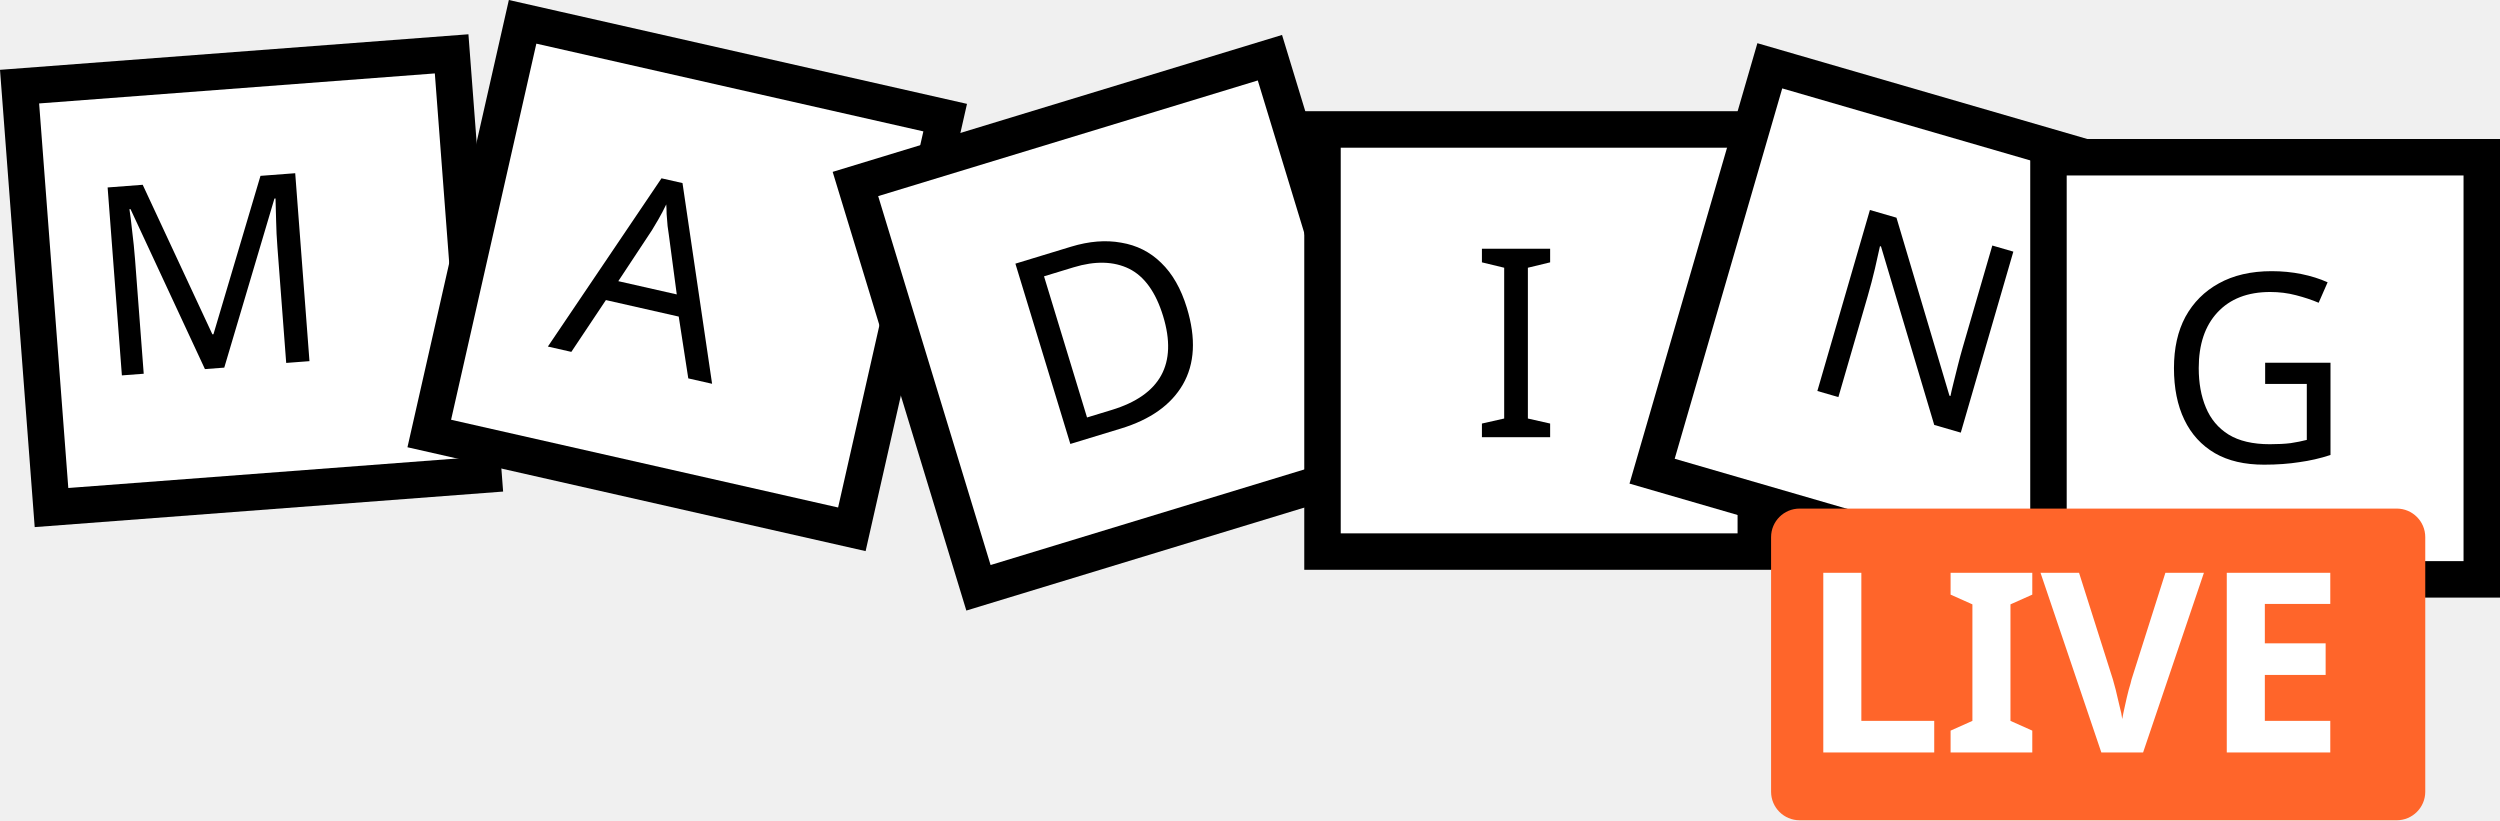
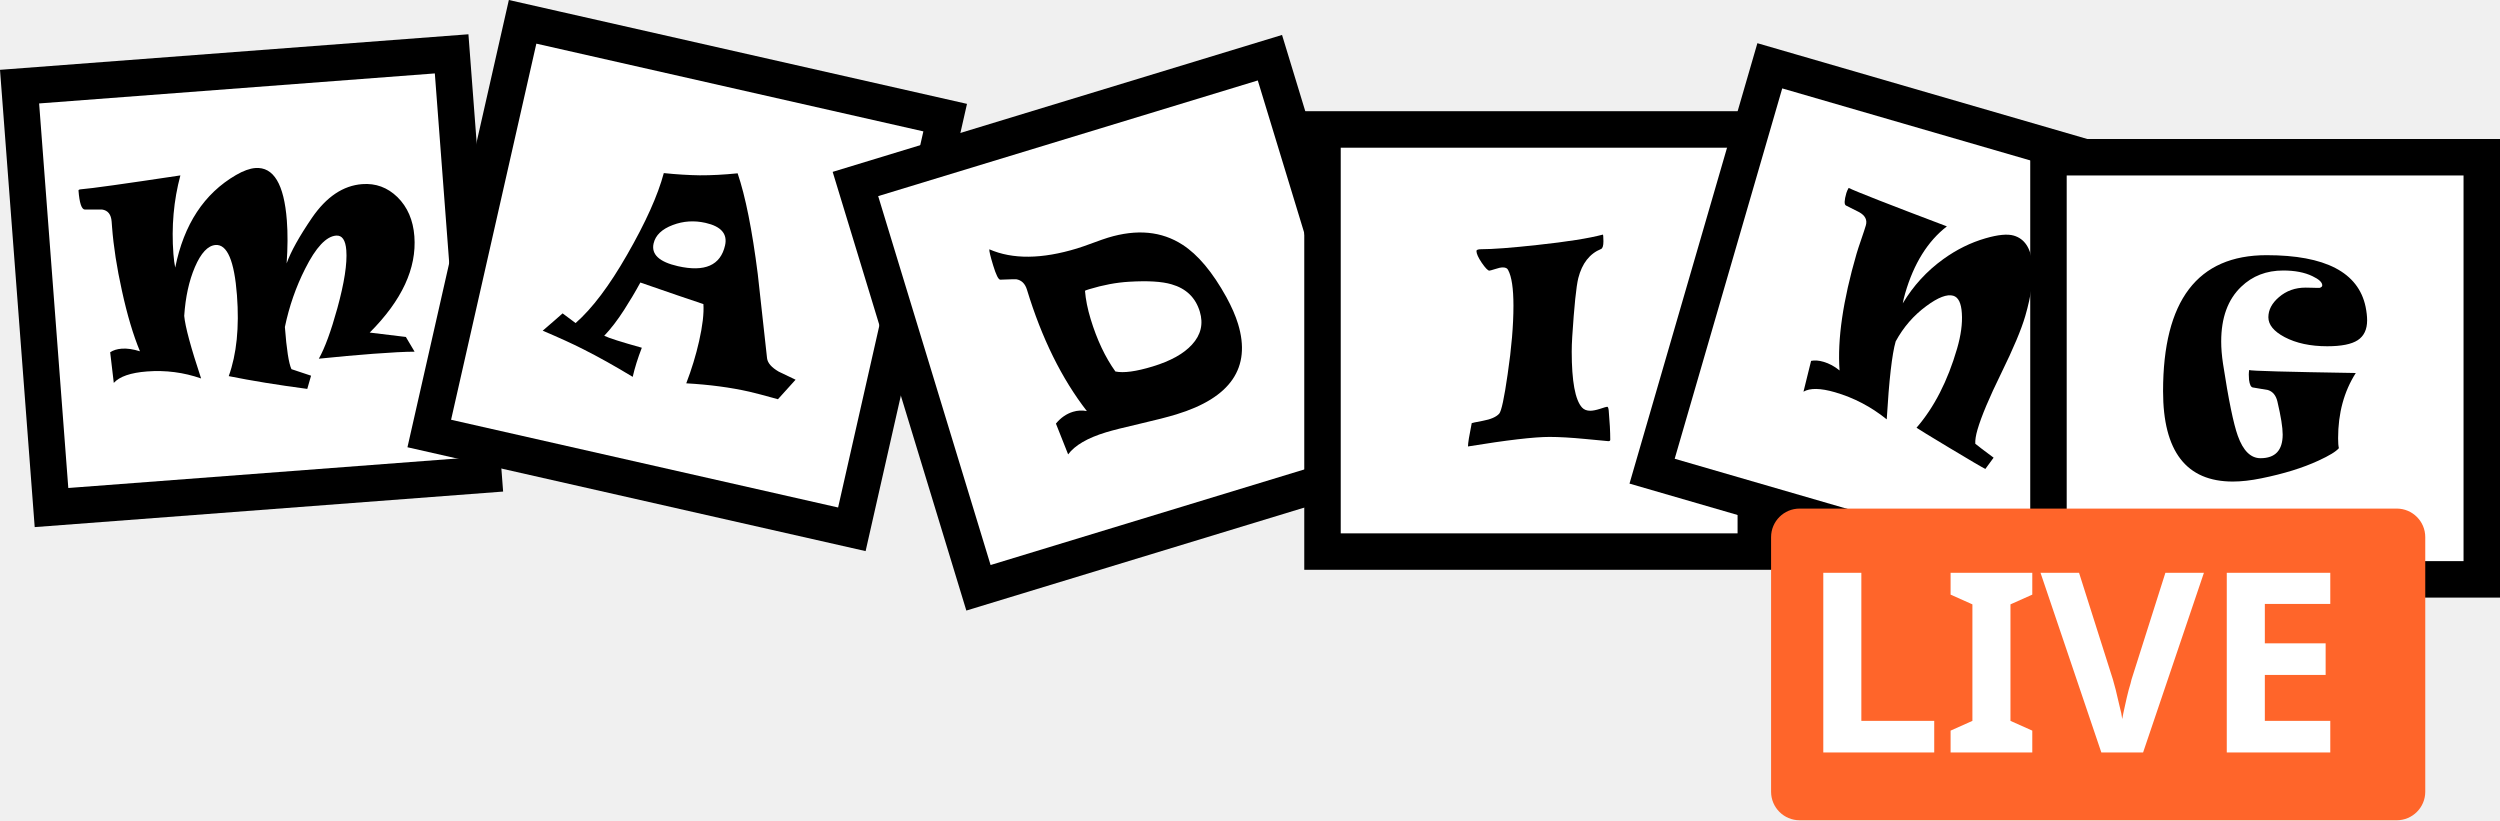
<svg xmlns="http://www.w3.org/2000/svg" width="108.803mm" height="35.7mm" viewBox="0 0 108.803 35.7" version="1.1" id="svg5" xml:space="preserve">
  <defs id="defs2" />
  <g id="layer1" transform="translate(-167.9232,-115.3796)">
    <g id="g2230" transform="rotate(-4.338653,309.9696,-1499.045)">
      <path id="rect2037" style="fill:#000000;fill-opacity:1;stroke-width:0.265" d="m 45.967,103.566 c 0,6.477 0,12.953 0,19.43 6.815,0 13.63,0 20.445,0 0,-6.653 0,-13.306 0,-19.959 -6.815,0 -13.63,0 -20.445,0 0,0.176 0,0.353 0,0.529 z" />
      <rect style="fill:#ffffff;fill-opacity:1;stroke-width:0.265" id="rect2039" width="17.271" height="16.784" x="47.554" y="104.625" />
-       <text xml:space="preserve" style="font-style:normal;font-variant:normal;font-weight:normal;font-stretch:normal;font-size:11.489px;font-family:Ravie;-inkscape-font-specification:Ravie;fill:#000000;fill-opacity:1;stroke-width:0.359" x="49.14" y="116.7" id="text2154">
-         <tspan id="tspan2152" style="font-style:normal;font-variant:normal;font-weight:normal;font-stretch:normal;font-family:Ravie;-inkscape-font-specification:Ravie;fill:#000000;fill-opacity:1;stroke-width:0.359" x="49.14" y="116.7">M</tspan>
-       </text>
+       <g aria-label="M" id="text2154" style="font-size:11.489px;font-family:Ravie;-inkscape-font-specification:Ravie;stroke-width:0.359">
+         <path d="m 63.401,111.623 q 0,2.098 -2.255,4.034 l 1.554,0.309 q 0.118,0.224 0.331,0.668 -0.628,-0.045 -1.806,-0.045 -1.116,0 -2.373,0.034 0.443,-0.662 0.971,-2.132 0.578,-1.616 0.578,-2.48 0,-0.673 -0.393,-0.673 -0.651,0 -1.453,1.335 -0.69,1.139 -1.072,2.463 0,1.464 0.146,1.851 0.219,0.095 0.83,0.348 -0.062,0.157 -0.208,0.561 -1.919,-0.404 -3.366,-0.813 0.623,-1.391 0.623,-3.484 0,-2.25 -0.763,-2.25 -0.505,0 -0.971,0.892 -0.449,0.864 -0.623,2.081 0.011,0.707 0.527,2.771 -1.105,-0.482 -2.323,-0.482 -1.072,0 -1.481,0.387 l -0.056,-1.341 q 0.208,-0.118 0.516,-0.118 0.342,0 0.78,0.174 -0.359,-1.088 -0.583,-2.687 -0.219,-1.526 -0.219,-2.794 v -0.241 q 0,-0.471 -0.376,-0.555 -0.376,-0.028 -0.752,-0.056 -0.208,-0.034 -0.208,-0.847 0,-0.045 0.118,-0.045 0.64,0 4.353,-0.275 -0.561,1.599 -0.561,3.388 0,0.353 0.034,0.595 0.774,-2.766 2.94,-3.815 0.499,-0.241 0.864,-0.241 1.195,0 1.195,2.379 0,0.853 -0.151,1.863 0.331,-0.746 1.251,-1.896 1.043,-1.296 2.289,-1.296 0.886,0 1.487,0.679 0.606,0.696 0.606,1.756 z" id="path321" />
+       </g>
    </g>
    <g id="g2224" transform="rotate(12.7734,149.57,839.3456)">
      <path id="path2156" style="fill:#000000;fill-opacity:1;stroke-width:0.265" d="m 29.001,124.871 c 0,6.477 0,12.953 0,19.43 6.815,0 13.63,0 20.445,0 0,-6.653 0,-13.306 0,-19.959 -6.815,0 -13.63,0 -20.445,0 0,0.176 0,0.353 0,0.529 z" />
      <rect style="fill:#ffffff;fill-opacity:1;stroke-width:0.265" id="rect2158" width="17.271" height="16.784" x="30.588" y="125.93" />
-       <text xml:space="preserve" style="font-style:normal;font-variant:normal;font-weight:normal;font-stretch:normal;font-size:11.489px;font-family:Ravie;-inkscape-font-specification:Ravie;fill:#000000;fill-opacity:1;stroke-width:0.359" x="33.992" y="138.675" id="text2162">
-         <tspan id="tspan2160" style="font-style:normal;font-variant:normal;font-weight:normal;font-stretch:normal;font-family:Ravie;-inkscape-font-specification:Ravie;fill:#000000;fill-opacity:1;stroke-width:0.359" x="33.992" y="138.675">A</tspan>
-       </text>
+       <g aria-label="A" id="text2162" style="font-size:11.489px;font-family:Ravie;-inkscape-font-specification:Ravie;stroke-width:0.359">
+         <path d="m 44.825,137.699 q -0.18,0.331 -0.561,0.999 -0.92,-0.045 -1.285,-0.045 -1.262,0 -2.76,0.252 0.14,-0.965 0.14,-1.907 0,-1.038 -0.174,-1.621 -0.926,-0.09 -2.884,-0.309 -0.185,0.656 -0.426,1.318 -0.275,0.757 -0.595,1.29 0.331,0.079 1.711,0.146 -0.107,0.724 -0.107,1.324 -1.273,-0.426 -2.379,-0.701 -0.735,-0.185 -1.885,-0.393 0.157,-0.202 0.381,-0.516 l 0.297,-0.41 q 0.202,0.084 0.645,0.286 0.847,-1.167 1.526,-3.388 0.718,-2.328 0.774,-3.826 0.836,-0.101 1.548,-0.252 0.735,-0.163 1.588,-0.449 0.83,1.352 1.823,4.079 0.454,1.318 1.206,3.489 0.107,0.292 0.623,0.454 0.398,0.09 0.791,0.18 z m -4.286,-5.021 q 0,-0.769 -1.043,-0.769 -0.757,0 -1.369,0.404 -0.64,0.421 -0.64,0.971 0,0.729 1.251,0.729 1.801,0 1.801,-1.335 z" id="path318" />
+       </g>
    </g>
    <g id="g2218" transform="rotate(-16.9465,-0.687615,-440.4811)">
      <path id="path2164" style="fill:#000000;fill-opacity:1;stroke-width:0.265" d="m 31.065,158.636 c 0,6.477 0,12.953 0,19.43 6.815,0 13.63,0 20.445,0 0,-6.653 0,-13.306 0,-19.959 -6.815,0 -13.63,0 -20.445,0 0,0.176 0,0.353 0,0.529 z" />
      <rect style="fill:#ffffff;fill-opacity:1;stroke-width:0.265" id="rect2166" width="17.271" height="16.784" x="32.652" y="159.694" />
-       <text xml:space="preserve" style="font-style:normal;font-variant:normal;font-weight:normal;font-stretch:normal;font-size:11.489px;font-family:Ravie;-inkscape-font-specification:Ravie;fill:#000000;fill-opacity:1;stroke-width:0.359" x="36.398" y="172.451" id="text2170">
-         <tspan id="tspan2168" style="font-style:normal;font-variant:normal;font-weight:normal;font-stretch:normal;font-family:Ravie;-inkscape-font-specification:Ravie;fill:#000000;fill-opacity:1;stroke-width:0.359" x="36.398" y="172.451">D</tspan>
-       </text>
+       <g aria-label="D" id="text2170" style="font-size:11.489px;font-family:Ravie;-inkscape-font-specification:Ravie;stroke-width:0.359">
+         <path d="m 46.013,169.578 q 0,2.985 -3.719,2.985 -0.583,0 -1.644,-0.073 -1.055,-0.073 -1.509,-0.073 -1.262,0 -1.857,0.438 l -0.118,-1.436 q 0.415,-0.275 0.864,-0.275 0.303,0 0.583,0.146 -0.954,-2.502 -0.954,-5.812 0,-0.415 -0.314,-0.572 -0.034,-0.017 -0.673,-0.185 -0.112,-0.045 -0.112,-0.679 0,-0.634 0.045,-0.724 1.257,1.077 3.663,1.077 0.258,0 0.729,-0.028 0.471,-0.028 0.696,-0.028 1.969,0 3.013,1.24 0.774,0.914 1.161,2.738 0.146,0.707 0.146,1.262 z m -1.436,-0.999 q 0,-0.954 -0.83,-1.492 -0.544,-0.359 -1.734,-0.645 -0.808,-0.196 -1.756,-0.196 -0.146,0 -0.196,0.011 -0.123,0.561 -0.123,1.251 0,1.414 0.365,2.496 0.482,0.264 1.621,0.264 1.217,0 1.907,-0.41 0.746,-0.438 0.746,-1.279 z" id="path315" />
+       </g>
    </g>
    <g id="g2212" transform="translate(193.6214,-86.64805)">
      <path id="path2172" style="fill:#000000;fill-opacity:1;stroke-width:0.265" d="m 31.065,207.397 c 0,6.477 0,12.953 0,19.43 6.815,0 13.63,0 20.445,0 0,-6.653 0,-13.306 0,-19.959 -6.815,0 -13.63,0 -20.445,0 0,0.176 0,0.353 0,0.529 z" />
      <rect style="fill:#ffffff;fill-opacity:1;stroke-width:0.265" id="rect2174" width="17.271" height="16.784" x="32.652" y="208.456" />
-       <text xml:space="preserve" style="font-style:normal;font-variant:normal;font-weight:normal;font-stretch:normal;font-size:11.489px;font-family:Ravie;-inkscape-font-specification:Ravie;fill:#000000;fill-opacity:1;stroke-width:0.359" x="38.342" y="221.054" id="text2178">
-         <tspan id="tspan2176" style="font-style:normal;font-variant:normal;font-weight:normal;font-stretch:normal;font-family:Ravie;-inkscape-font-specification:Ravie;fill:#000000;fill-opacity:1;stroke-width:0.359" x="38.342" y="221.054">I</tspan>
-       </text>
+       <g aria-label="I" id="text2178" style="font-size:11.489px;font-family:Ravie;-inkscape-font-specification:Ravie;stroke-width:0.359">
+         <path d="m 44.384,221.155 q 0,0.073 -0.079,0.073 -0.062,0 -1.004,-0.095 -0.937,-0.09 -1.56,-0.09 -1.01,0 -3.551,0.415 0,-0.208 0.163,-1.015 0.006,-0.011 0.482,-0.101 0.516,-0.095 0.712,-0.309 0.146,-0.157 0.37,-1.722 0.252,-1.7 0.252,-2.979 0,-1.122 -0.23,-1.548 -0.05,-0.118 -0.23,-0.118 -0.129,0 -0.342,0.073 -0.213,0.067 -0.247,0.067 -0.095,0 -0.331,-0.342 -0.23,-0.342 -0.23,-0.511 0,-0.079 0.208,-0.079 0.752,0 2.44,-0.185 1.935,-0.208 2.844,-0.449 0.034,-0.034 0.034,0.286 0,0.292 -0.101,0.337 -0.746,0.303 -0.993,1.268 -0.135,0.55 -0.264,2.558 -0.022,0.365 -0.022,0.64 0,1.941 0.449,2.435 0.129,0.14 0.359,0.14 0.163,0 0.426,-0.084 0.269,-0.09 0.309,-0.09 0.05,0 0.067,0.163 0.067,0.757 0.067,1.262 z" id="path312" />
+       </g>
    </g>
    <g id="g2206" transform="rotate(16.19233,455.4684,776.2522)">
      <path id="path2180" style="fill:#000000;fill-opacity:1;stroke-width:0.265" d="m 69.011,202.787 c 0,6.477 0,12.953 0,19.43 6.815,0 13.63,0 20.445,0 0,-6.653 0,-13.306 0,-19.959 -6.815,0 -13.63,0 -20.445,0 0,0.176 0,0.353 0,0.529 z" />
      <rect style="fill:#ffffff;fill-opacity:1;stroke-width:0.265" id="rect2182" width="17.271" height="16.784" x="70.598" y="203.846" />
-       <text xml:space="preserve" style="font-style:normal;font-variant:normal;font-weight:normal;font-stretch:normal;font-size:11.489px;font-family:Ravie;-inkscape-font-specification:Ravie;fill:#000000;fill-opacity:1;stroke-width:0.359" x="74.63" y="216.069" id="text2186">
-         <tspan id="tspan2184" style="font-style:normal;font-variant:normal;font-weight:normal;font-stretch:normal;font-family:Ravie;-inkscape-font-specification:Ravie;fill:#000000;fill-opacity:1;stroke-width:0.359" x="74.63" y="216.069">N</tspan>
-       </text>
+       <g aria-label="N" id="text2186" style="font-size:11.489px;font-family:Ravie;-inkscape-font-specification:Ravie;stroke-width:0.359">
+         <path d="m 83.914,216.714 q -0.045,0.135 -0.208,0.572 -0.247,-0.045 -1.773,-0.449 -1.419,-0.376 -1.604,-0.438 0.735,-1.599 0.735,-3.798 0,-0.909 -0.23,-1.537 -0.224,-0.628 -0.572,-0.628 -0.421,0 -0.999,0.757 -0.628,0.819 -0.853,1.851 0,0.847 0.572,3.366 -1.206,-0.505 -2.491,-0.505 -0.982,0 -1.324,0.359 l -0.056,-1.38 q 0.208,-0.112 0.527,-0.112 0.393,0 0.78,0.168 -0.707,-1.896 -0.707,-5.088 0,-0.224 0.022,-0.656 0.022,-0.432 0.022,-0.64 0,-0.37 -0.438,-0.471 -0.191,-0.034 -0.634,-0.118 -0.135,-0.028 -0.135,-0.527 0,-0.101 0.034,-0.241 0.533,0.095 4.572,0.415 -0.931,1.279 -0.931,3.304 0,0.269 0.022,0.449 0.337,-1.29 1.156,-2.339 0.662,-0.847 1.515,-1.386 0.718,-0.454 1.144,-0.454 0.735,0 1.116,0.942 0.342,0.847 0.342,2.283 0,0.903 -0.309,2.67 -0.309,1.762 -0.309,2.654 0,0.393 0.079,0.617 0.219,0.095 0.931,0.359 z" id="path324" />
+       </g>
    </g>
    <g id="g2200" transform="translate(200.5874,-128.4438)">
      <path id="path2188" style="fill:#000000;fill-opacity:1;stroke-width:0.265" d="m 55.694,250.402 c 0,6.477 0,12.953 0,19.43 6.815,0 13.63,0 20.445,0 0,-6.653 0,-13.306 0,-19.959 -6.815,0 -13.63,0 -20.445,0 0,0.176 0,0.353 0,0.529 z" />
      <rect style="fill:#ffffff;fill-opacity:1;stroke-width:0.265" id="rect2190" width="17.271" height="16.784" x="57.281" y="251.46" />
-       <text xml:space="preserve" style="font-style:normal;font-variant:normal;font-weight:normal;font-stretch:normal;font-size:11.489px;font-family:Ravie;-inkscape-font-specification:Ravie;fill:#000000;fill-opacity:1;stroke-width:0.359" x="61.246" y="263.937" id="text2194">
-         <tspan id="tspan2192" style="font-style:normal;font-variant:normal;font-weight:normal;font-stretch:normal;font-family:Ravie;-inkscape-font-specification:Ravie;fill:#000000;fill-opacity:1;stroke-width:0.359" x="61.246" y="263.937">G</tspan>
-       </text>
+       <g aria-label="G" id="text2194" style="font-size:11.489px;font-family:Ravie;-inkscape-font-specification:Ravie;stroke-width:0.359">
+         <path d="m 70.356,257.765 q 0,0.595 -0.41,0.864 -0.404,0.264 -1.324,0.264 -1.1,0 -1.857,-0.398 -0.707,-0.376 -0.707,-0.864 0,-0.482 0.46,-0.875 0.482,-0.415 1.161,-0.415 0.107,0 0.292,0.006 0.185,0.006 0.224,0.006 h 0.09 q 0.118,-0.034 0.118,-0.112 0,-0.196 -0.426,-0.398 -0.511,-0.247 -1.273,-0.247 -1.094,0 -1.829,0.707 -0.87,0.83 -0.87,2.384 0,0.438 0.079,0.965 0.359,2.345 0.645,3.142 0.348,0.971 0.987,0.971 0.965,0 0.965,-1.032 0,-0.46 -0.23,-1.436 -0.095,-0.398 -0.41,-0.499 -0.331,-0.056 -0.662,-0.112 -0.123,-0.022 -0.163,-0.337 -0.022,-0.241 0.006,-0.421 0.107,0.056 4.64,0.129 -0.769,1.206 -0.769,2.839 0,0.297 0.034,0.432 -0.185,0.219 -0.881,0.539 -1.027,0.477 -2.496,0.774 -0.684,0.14 -1.24,0.14 -3.035,0 -3.035,-3.933 0,-5.919 4.505,-5.919 3.837,0 4.309,2.244 0.067,0.331 0.067,0.595 z" id="path327" />
+       </g>
    </g>
    <g id="g2298" transform="matrix(1.292894,0,0,1.292894,171.4487,-48.72649)">
      <rect style="fill:#ff652a;fill-opacity:1;stroke-width:0.126" id="rect2292" width="22.021" height="10.492" x="56.891" y="144.049" ry="0.961" />
      <text xml:space="preserve" style="font-weight:800;font-size:8.467px;font-family:Montserrat;-inkscape-font-specification:'Montserrat Ultra-Bold';fill:#ffffff;stroke-width:0.265" x="57.881" y="152.259" id="text2296">
        <tspan id="tspan2294" style="font-style:normal;font-variant:normal;font-weight:bold;font-stretch:normal;font-family:Montserrat;-inkscape-font-specification:'Montserrat Bold';fill:#ffffff;stroke-width:0.265" x="57.881" y="152.259">LIVE</tspan>
      </text>
    </g>
  </g>
</svg>
